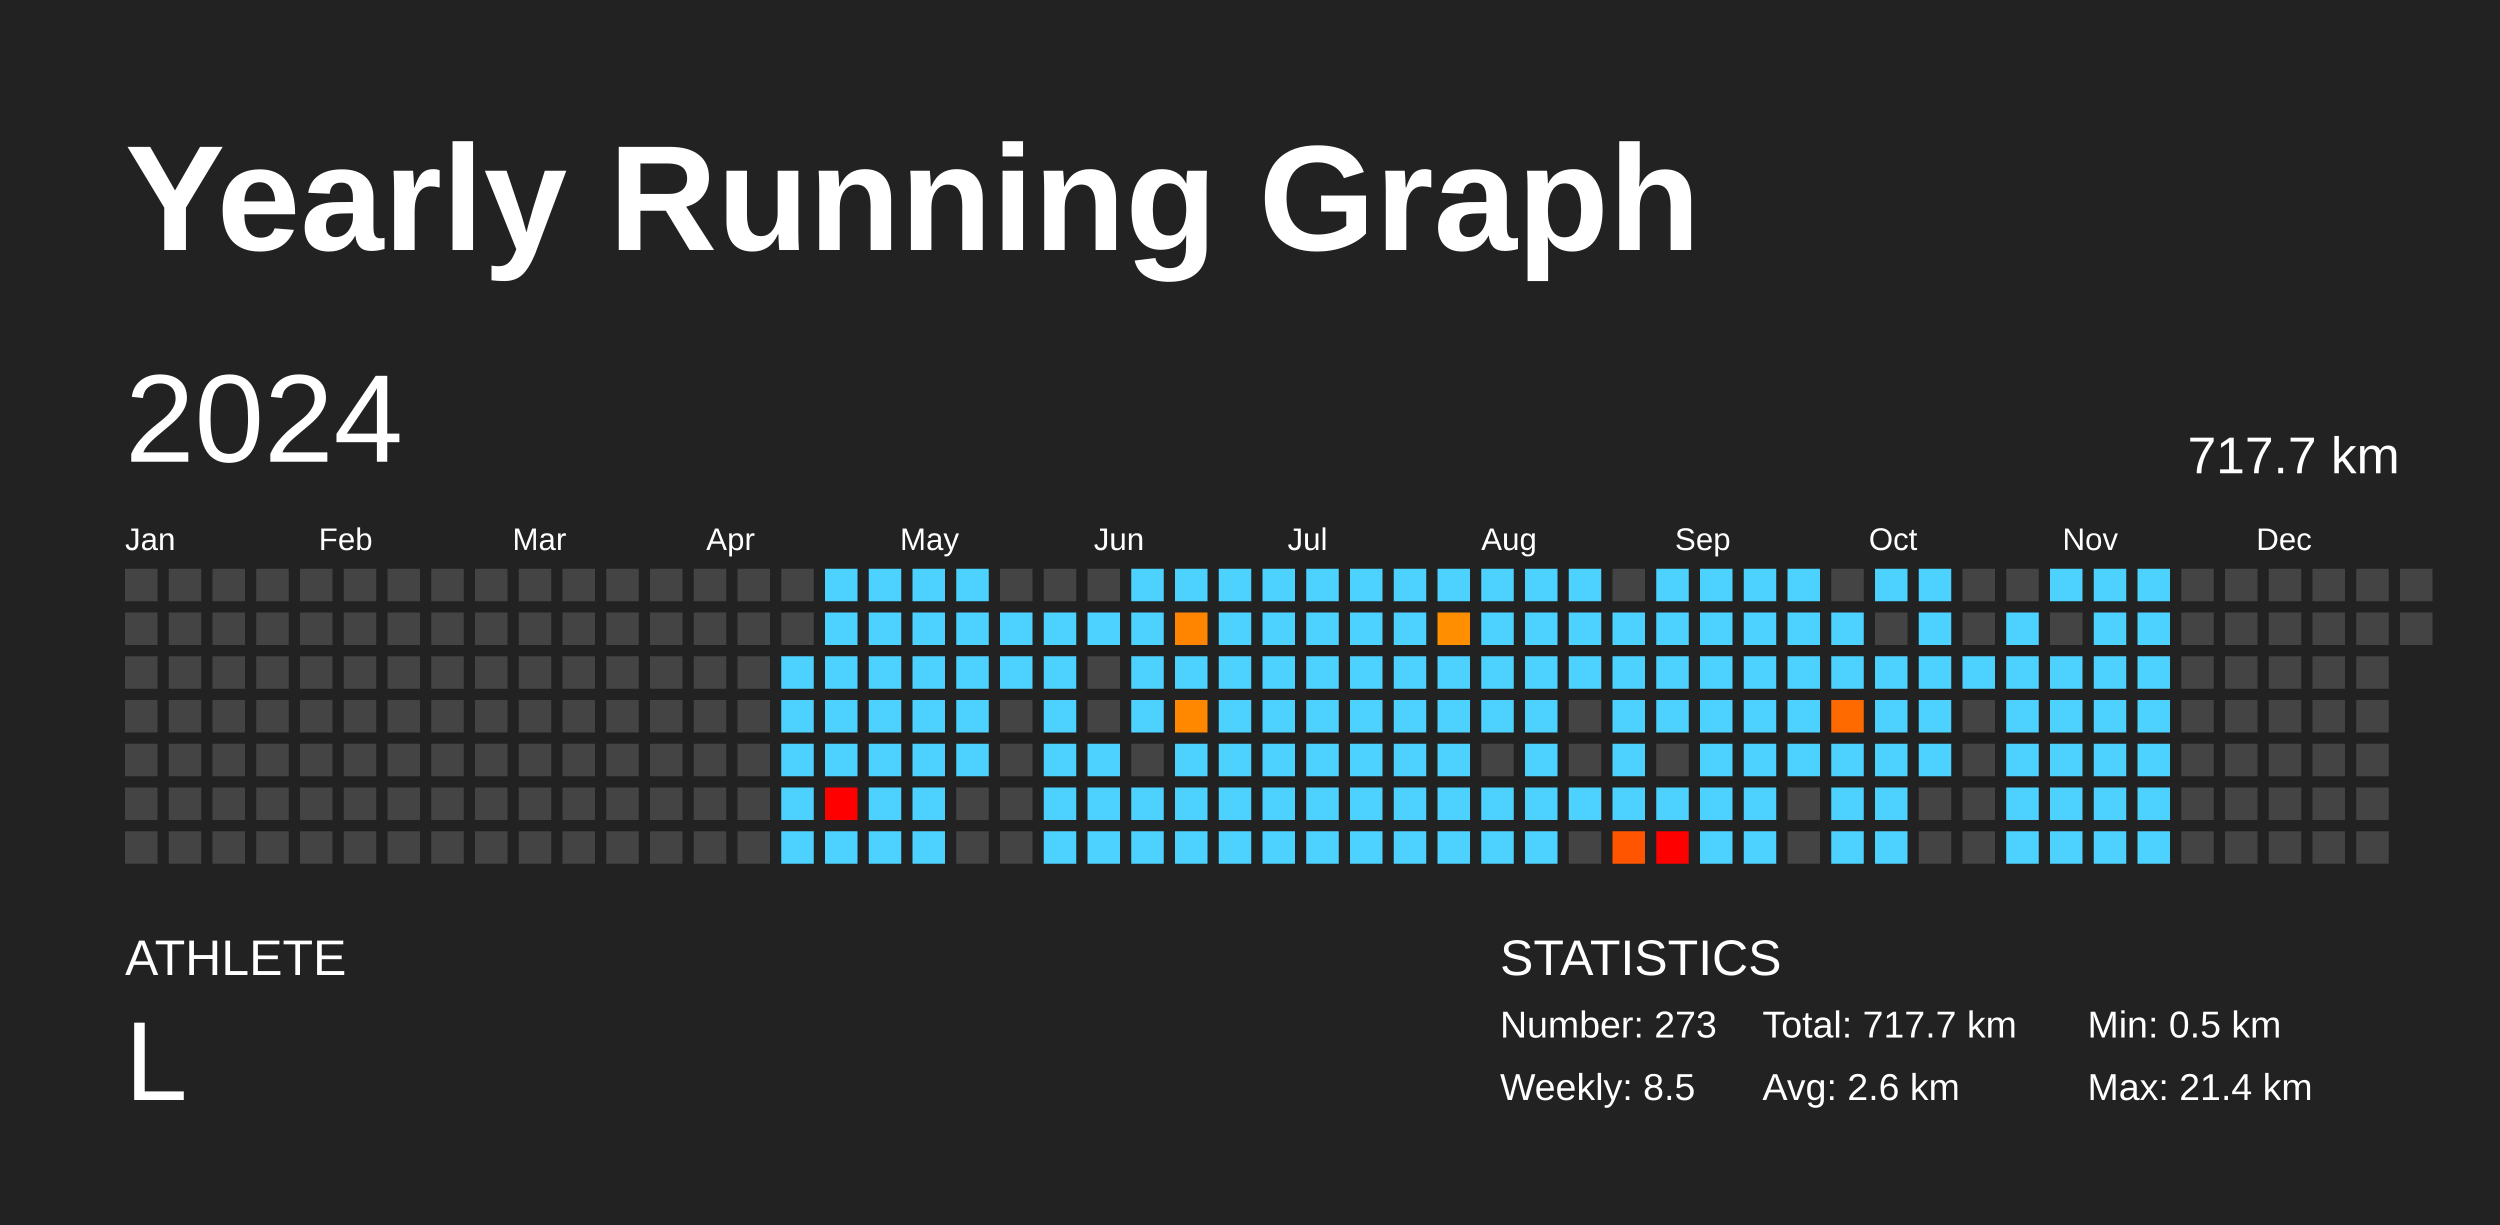
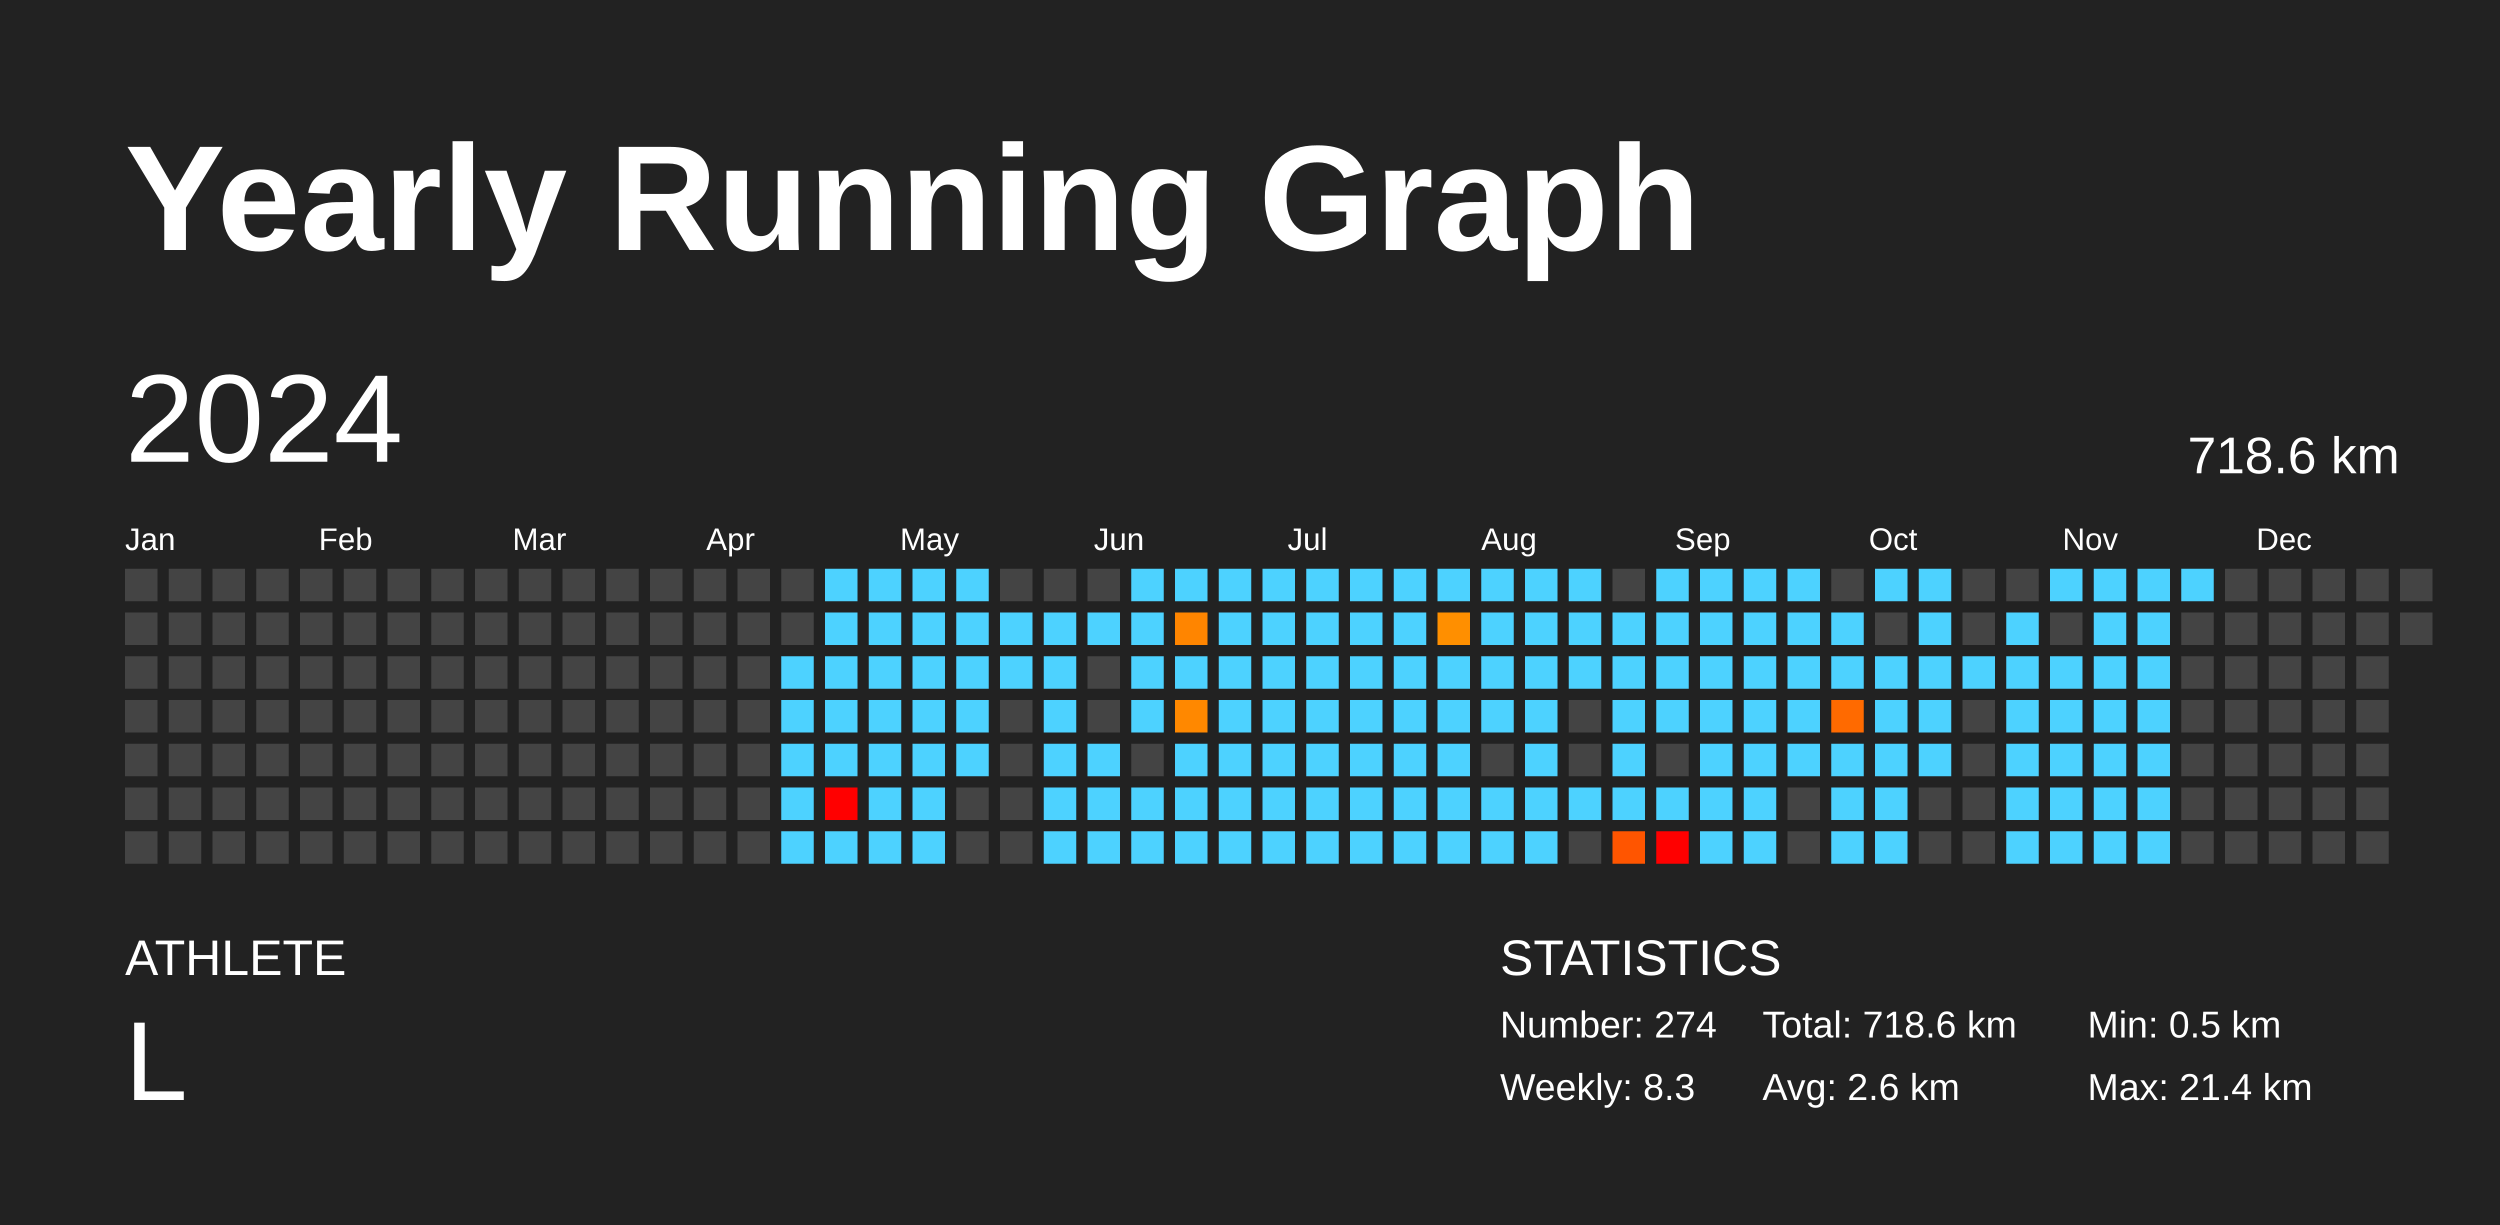
<svg xmlns="http://www.w3.org/2000/svg" baseProfile="full" height="98mm" version="1.1" viewBox="0,0,200,98" width="200mm">
  <defs />
  <rect fill="#222222" height="98" width="200" x="0" y="0" />
  <text fill="#FFFFFF" style="font-size:12px; font-family:Arial; font-weight:bold;" x="10" y="20">Yearly Running Graph</text>
  <text fill="#FFFFFF" style="font-size:4px; font-family:Arial" x="10" y="78">ATHLETE</text>
  <text fill="#FFFFFF" style="font-size:9px; font-family:Arial" x="10" y="88">L</text>
  <text fill="#FFFFFF" style="font-size:4px; font-family:Arial" x="120" y="78">STATISTICS</text>
-   <text fill="#FFFFFF" style="font-size:3px; font-family:Arial" x="120" y="83">Number: 273</text>
-   <text fill="#FFFFFF" style="font-size:3px; font-family:Arial" x="120" y="88">Weekly: 8.5</text>
-   <text fill="#FFFFFF" style="font-size:3px; font-family:Arial" x="141" y="83">Total: 717.7 km</text>
+   <text fill="#FFFFFF" style="font-size:3px; font-family:Arial" x="120" y="83">Number: 274</text>
+   <text fill="#FFFFFF" style="font-size:3px; font-family:Arial" x="120" y="88">Weekly: 8.3</text>
+   <text fill="#FFFFFF" style="font-size:3px; font-family:Arial" x="141" y="83">Total: 718.6 km</text>
  <text fill="#FFFFFF" style="font-size:3px; font-family:Arial" x="141" y="88">Avg: 2.6 km</text>
  <text fill="#FFFFFF" style="font-size:3px; font-family:Arial" x="167" y="83">Min: 0.5 km</text>
  <text fill="#FFFFFF" style="font-size:3px; font-family:Arial" x="167" y="88">Max: 21.4 km</text>
  <text dominant-baseline="hanging" fill="#FFFFFF" style="font-size:10.0px; font-family:Arial;" x="10" y="30">2024</text>
-   <text dominant-baseline="hanging" fill="#FFFFFF" style="font-size:4.125px; font-family:Arial;" x="175" y="35">717.7 km</text>
+   <text dominant-baseline="hanging" fill="#FFFFFF" style="font-size:4.125px; font-family:Arial;" x="175" y="35">718.6 km</text>
  <text fill="#FFFFFF" style="font-size:2.5px; font-family:Arial" x="10.0" y="44">Jan</text>
  <text fill="#FFFFFF" style="font-size:2.5px; font-family:Arial" x="25.5" y="44">Feb</text>
  <text fill="#FFFFFF" style="font-size:2.5px; font-family:Arial" x="41.0" y="44">Mar</text>
  <text fill="#FFFFFF" style="font-size:2.5px; font-family:Arial" x="56.5" y="44">Apr</text>
  <text fill="#FFFFFF" style="font-size:2.5px; font-family:Arial" x="72.0" y="44">May</text>
  <text fill="#FFFFFF" style="font-size:2.5px; font-family:Arial" x="87.5" y="44">Jun</text>
  <text fill="#FFFFFF" style="font-size:2.5px; font-family:Arial" x="103.0" y="44">Jul</text>
  <text fill="#FFFFFF" style="font-size:2.5px; font-family:Arial" x="118.5" y="44">Aug</text>
  <text fill="#FFFFFF" style="font-size:2.5px; font-family:Arial" x="134.0" y="44">Sep</text>
  <text fill="#FFFFFF" style="font-size:2.5px; font-family:Arial" x="149.5" y="44">Oct</text>
  <text fill="#FFFFFF" style="font-size:2.5px; font-family:Arial" x="165.0" y="44">Nov</text>
  <text fill="#FFFFFF" style="font-size:2.5px; font-family:Arial" x="180.5" y="44">Dec</text>
  <rect fill="#444444" height="2.6" width="2.6" x="10.0" y="45.5" />
  <rect fill="#444444" height="2.6" width="2.6" x="10.0" y="49.0" />
  <rect fill="#444444" height="2.6" width="2.6" x="10.0" y="52.5" />
  <rect fill="#444444" height="2.6" width="2.6" x="10.0" y="56.0" />
  <rect fill="#444444" height="2.6" width="2.6" x="10.0" y="59.5" />
  <rect fill="#444444" height="2.6" width="2.6" x="10.0" y="63.0" />
  <rect fill="#444444" height="2.6" width="2.6" x="10.0" y="66.5" />
  <rect fill="#444444" height="2.6" width="2.6" x="13.5" y="45.5" />
  <rect fill="#444444" height="2.6" width="2.6" x="13.5" y="49.0" />
  <rect fill="#444444" height="2.6" width="2.6" x="13.5" y="52.5" />
  <rect fill="#444444" height="2.6" width="2.6" x="13.5" y="56.0" />
  <rect fill="#444444" height="2.6" width="2.6" x="13.5" y="59.5" />
  <rect fill="#444444" height="2.6" width="2.6" x="13.5" y="63.0" />
  <rect fill="#444444" height="2.6" width="2.6" x="13.5" y="66.5" />
  <rect fill="#444444" height="2.6" width="2.6" x="17.0" y="45.5" />
  <rect fill="#444444" height="2.6" width="2.6" x="17.0" y="49.0" />
  <rect fill="#444444" height="2.6" width="2.6" x="17.0" y="52.5" />
  <rect fill="#444444" height="2.6" width="2.6" x="17.0" y="56.0" />
  <rect fill="#444444" height="2.6" width="2.6" x="17.0" y="59.5" />
  <rect fill="#444444" height="2.6" width="2.6" x="17.0" y="63.0" />
  <rect fill="#444444" height="2.6" width="2.6" x="17.0" y="66.5" />
  <rect fill="#444444" height="2.6" width="2.6" x="20.5" y="45.5" />
  <rect fill="#444444" height="2.6" width="2.6" x="20.5" y="49.0" />
  <rect fill="#444444" height="2.6" width="2.6" x="20.5" y="52.5" />
  <rect fill="#444444" height="2.6" width="2.6" x="20.5" y="56.0" />
  <rect fill="#444444" height="2.6" width="2.6" x="20.5" y="59.5" />
  <rect fill="#444444" height="2.6" width="2.6" x="20.5" y="63.0" />
  <rect fill="#444444" height="2.6" width="2.6" x="20.5" y="66.5" />
  <rect fill="#444444" height="2.6" width="2.6" x="24.0" y="45.5" />
  <rect fill="#444444" height="2.6" width="2.6" x="24.0" y="49.0" />
  <rect fill="#444444" height="2.6" width="2.6" x="24.0" y="52.5" />
  <rect fill="#444444" height="2.6" width="2.6" x="24.0" y="56.0" />
  <rect fill="#444444" height="2.6" width="2.6" x="24.0" y="59.5" />
  <rect fill="#444444" height="2.6" width="2.6" x="24.0" y="63.0" />
  <rect fill="#444444" height="2.6" width="2.6" x="24.0" y="66.5" />
  <rect fill="#444444" height="2.6" width="2.6" x="27.5" y="45.5" />
  <rect fill="#444444" height="2.6" width="2.6" x="27.5" y="49.0" />
  <rect fill="#444444" height="2.6" width="2.6" x="27.5" y="52.5" />
  <rect fill="#444444" height="2.6" width="2.6" x="27.5" y="56.0" />
  <rect fill="#444444" height="2.6" width="2.6" x="27.5" y="59.5" />
  <rect fill="#444444" height="2.6" width="2.6" x="27.5" y="63.0" />
  <rect fill="#444444" height="2.6" width="2.6" x="27.5" y="66.5" />
  <rect fill="#444444" height="2.6" width="2.6" x="31.0" y="45.5" />
  <rect fill="#444444" height="2.6" width="2.6" x="31.0" y="49.0" />
  <rect fill="#444444" height="2.6" width="2.6" x="31.0" y="52.5" />
  <rect fill="#444444" height="2.6" width="2.6" x="31.0" y="56.0" />
  <rect fill="#444444" height="2.6" width="2.6" x="31.0" y="59.5" />
  <rect fill="#444444" height="2.6" width="2.6" x="31.0" y="63.0" />
  <rect fill="#444444" height="2.6" width="2.6" x="31.0" y="66.5" />
  <rect fill="#444444" height="2.6" width="2.6" x="34.5" y="45.5" />
  <rect fill="#444444" height="2.6" width="2.6" x="34.5" y="49.0" />
  <rect fill="#444444" height="2.6" width="2.6" x="34.5" y="52.5" />
  <rect fill="#444444" height="2.6" width="2.6" x="34.5" y="56.0" />
  <rect fill="#444444" height="2.6" width="2.6" x="34.5" y="59.5" />
  <rect fill="#444444" height="2.6" width="2.6" x="34.5" y="63.0" />
  <rect fill="#444444" height="2.6" width="2.6" x="34.5" y="66.5" />
  <rect fill="#444444" height="2.6" width="2.6" x="38.0" y="45.5" />
  <rect fill="#444444" height="2.6" width="2.6" x="38.0" y="49.0" />
  <rect fill="#444444" height="2.6" width="2.6" x="38.0" y="52.5" />
  <rect fill="#444444" height="2.6" width="2.6" x="38.0" y="56.0" />
  <rect fill="#444444" height="2.6" width="2.6" x="38.0" y="59.5" />
  <rect fill="#444444" height="2.6" width="2.6" x="38.0" y="63.0" />
  <rect fill="#444444" height="2.6" width="2.6" x="38.0" y="66.5" />
  <rect fill="#444444" height="2.6" width="2.6" x="41.5" y="45.5" />
  <rect fill="#444444" height="2.6" width="2.6" x="41.5" y="49.0" />
  <rect fill="#444444" height="2.6" width="2.6" x="41.5" y="52.5" />
  <rect fill="#444444" height="2.6" width="2.6" x="41.5" y="56.0" />
  <rect fill="#444444" height="2.6" width="2.6" x="41.5" y="59.5" />
  <rect fill="#444444" height="2.6" width="2.6" x="41.5" y="63.0" />
  <rect fill="#444444" height="2.6" width="2.6" x="41.5" y="66.5" />
  <rect fill="#444444" height="2.6" width="2.6" x="45.0" y="45.5" />
  <rect fill="#444444" height="2.6" width="2.6" x="45.0" y="49.0" />
  <rect fill="#444444" height="2.6" width="2.6" x="45.0" y="52.5" />
  <rect fill="#444444" height="2.6" width="2.6" x="45.0" y="56.0" />
  <rect fill="#444444" height="2.6" width="2.6" x="45.0" y="59.5" />
  <rect fill="#444444" height="2.6" width="2.6" x="45.0" y="63.0" />
  <rect fill="#444444" height="2.6" width="2.6" x="45.0" y="66.5" />
  <rect fill="#444444" height="2.6" width="2.6" x="48.5" y="45.5" />
  <rect fill="#444444" height="2.6" width="2.6" x="48.5" y="49.0" />
  <rect fill="#444444" height="2.6" width="2.6" x="48.5" y="52.5" />
  <rect fill="#444444" height="2.6" width="2.6" x="48.5" y="56.0" />
  <rect fill="#444444" height="2.6" width="2.6" x="48.5" y="59.5" />
  <rect fill="#444444" height="2.6" width="2.6" x="48.5" y="63.0" />
  <rect fill="#444444" height="2.6" width="2.6" x="48.5" y="66.5" />
  <rect fill="#444444" height="2.6" width="2.6" x="52.0" y="45.5" />
  <rect fill="#444444" height="2.6" width="2.6" x="52.0" y="49.0" />
  <rect fill="#444444" height="2.6" width="2.6" x="52.0" y="52.5" />
  <rect fill="#444444" height="2.6" width="2.6" x="52.0" y="56.0" />
  <rect fill="#444444" height="2.6" width="2.6" x="52.0" y="59.5" />
  <rect fill="#444444" height="2.6" width="2.6" x="52.0" y="63.0" />
  <rect fill="#444444" height="2.6" width="2.6" x="52.0" y="66.5" />
  <rect fill="#444444" height="2.6" width="2.6" x="55.5" y="45.5" />
  <rect fill="#444444" height="2.6" width="2.6" x="55.5" y="49.0" />
  <rect fill="#444444" height="2.6" width="2.6" x="55.5" y="52.5" />
  <rect fill="#444444" height="2.6" width="2.6" x="55.5" y="56.0" />
  <rect fill="#444444" height="2.6" width="2.6" x="55.5" y="59.5" />
  <rect fill="#444444" height="2.6" width="2.6" x="55.5" y="63.0" />
  <rect fill="#444444" height="2.6" width="2.6" x="55.5" y="66.5" />
  <rect fill="#444444" height="2.6" width="2.6" x="59.0" y="45.5" />
  <rect fill="#444444" height="2.6" width="2.6" x="59.0" y="49.0" />
  <rect fill="#444444" height="2.6" width="2.6" x="59.0" y="52.5" />
  <rect fill="#444444" height="2.6" width="2.6" x="59.0" y="56.0" />
  <rect fill="#444444" height="2.6" width="2.6" x="59.0" y="59.5" />
  <rect fill="#444444" height="2.6" width="2.6" x="59.0" y="63.0" />
  <rect fill="#444444" height="2.6" width="2.6" x="59.0" y="66.5" />
  <rect fill="#444444" height="2.6" width="2.6" x="62.5" y="45.5" />
  <rect fill="#444444" height="2.6" width="2.6" x="62.5" y="49.0" />
  <rect fill="#4dd2ff" height="2.6" width="2.6" x="62.5" y="52.5" />
  <rect fill="#4dd2ff" height="2.6" width="2.6" x="62.5" y="56.0" />
  <rect fill="#4dd2ff" height="2.6" width="2.6" x="62.5" y="59.5" />
  <rect fill="#4dd2ff" height="2.6" width="2.6" x="62.5" y="63.0" />
  <rect fill="#4dd2ff" height="2.6" width="2.6" x="62.5" y="66.5" />
  <rect fill="#4dd2ff" height="2.6" width="2.6" x="66.0" y="45.5" />
  <rect fill="#4dd2ff" height="2.6" width="2.6" x="66.0" y="49.0" />
  <rect fill="#4dd2ff" height="2.6" width="2.6" x="66.0" y="52.5" />
  <rect fill="#4dd2ff" height="2.6" width="2.6" x="66.0" y="56.0" />
  <rect fill="#4dd2ff" height="2.6" width="2.6" x="66.0" y="59.5" />
  <rect fill="red" height="2.6" width="2.6" x="66.0" y="63.0" />
  <rect fill="#4dd2ff" height="2.6" width="2.6" x="66.0" y="66.5" />
  <rect fill="#4dd2ff" height="2.6" width="2.6" x="69.5" y="45.5" />
  <rect fill="#4dd2ff" height="2.6" width="2.6" x="69.5" y="49.0" />
  <rect fill="#4dd2ff" height="2.6" width="2.6" x="69.5" y="52.5" />
  <rect fill="#4dd2ff" height="2.6" width="2.6" x="69.5" y="56.0" />
  <rect fill="#4dd2ff" height="2.6" width="2.6" x="69.5" y="59.5" />
  <rect fill="#4dd2ff" height="2.6" width="2.6" x="69.5" y="63.0" />
  <rect fill="#4dd2ff" height="2.6" width="2.6" x="69.5" y="66.5" />
  <rect fill="#4dd2ff" height="2.6" width="2.6" x="73.0" y="45.5" />
  <rect fill="#4dd2ff" height="2.6" width="2.6" x="73.0" y="49.0" />
  <rect fill="#4dd2ff" height="2.6" width="2.6" x="73.0" y="52.5" />
  <rect fill="#4dd2ff" height="2.6" width="2.6" x="73.0" y="56.0" />
  <rect fill="#4dd2ff" height="2.6" width="2.6" x="73.0" y="59.5" />
  <rect fill="#4dd2ff" height="2.6" width="2.6" x="73.0" y="63.0" />
  <rect fill="#4dd2ff" height="2.6" width="2.6" x="73.0" y="66.5" />
  <rect fill="#4dd2ff" height="2.6" width="2.6" x="76.5" y="45.5" />
  <rect fill="#4dd2ff" height="2.6" width="2.6" x="76.5" y="49.0" />
  <rect fill="#4dd2ff" height="2.6" width="2.6" x="76.5" y="52.5" />
  <rect fill="#4dd2ff" height="2.6" width="2.6" x="76.5" y="56.0" />
  <rect fill="#4dd2ff" height="2.6" width="2.6" x="76.5" y="59.5" />
  <rect fill="#444444" height="2.6" width="2.6" x="76.5" y="63.0" />
  <rect fill="#444444" height="2.6" width="2.6" x="76.5" y="66.5" />
  <rect fill="#444444" height="2.6" width="2.6" x="80.0" y="45.5" />
  <rect fill="#4dd2ff" height="2.6" width="2.6" x="80.0" y="49.0" />
  <rect fill="#4dd2ff" height="2.6" width="2.6" x="80.0" y="52.5" />
  <rect fill="#444444" height="2.6" width="2.6" x="80.0" y="56.0" />
  <rect fill="#444444" height="2.6" width="2.6" x="80.0" y="59.5" />
  <rect fill="#444444" height="2.6" width="2.6" x="80.0" y="63.0" />
  <rect fill="#444444" height="2.6" width="2.6" x="80.0" y="66.5" />
  <rect fill="#444444" height="2.6" width="2.6" x="83.5" y="45.5" />
  <rect fill="#4dd2ff" height="2.6" width="2.6" x="83.5" y="49.0" />
  <rect fill="#4dd2ff" height="2.6" width="2.6" x="83.5" y="52.5" />
  <rect fill="#4dd2ff" height="2.6" width="2.6" x="83.5" y="56.0" />
  <rect fill="#4dd2ff" height="2.6" width="2.6" x="83.5" y="59.5" />
  <rect fill="#4dd2ff" height="2.6" width="2.6" x="83.5" y="63.0" />
  <rect fill="#4dd2ff" height="2.6" width="2.6" x="83.5" y="66.5" />
  <rect fill="#444444" height="2.6" width="2.6" x="87.0" y="45.5" />
  <rect fill="#4dd2ff" height="2.6" width="2.6" x="87.0" y="49.0" />
  <rect fill="#444444" height="2.6" width="2.6" x="87.0" y="52.5" />
  <rect fill="#444444" height="2.6" width="2.6" x="87.0" y="56.0" />
  <rect fill="#4dd2ff" height="2.6" width="2.6" x="87.0" y="59.5" />
  <rect fill="#4dd2ff" height="2.6" width="2.6" x="87.0" y="63.0" />
  <rect fill="#4dd2ff" height="2.6" width="2.6" x="87.0" y="66.5" />
  <rect fill="#4dd2ff" height="2.6" width="2.6" x="90.5" y="45.5" />
  <rect fill="#4dd2ff" height="2.6" width="2.6" x="90.5" y="49.0" />
  <rect fill="#4dd2ff" height="2.6" width="2.6" x="90.5" y="52.5" />
  <rect fill="#4dd2ff" height="2.6" width="2.6" x="90.5" y="56.0" />
  <rect fill="#444444" height="2.6" width="2.6" x="90.5" y="59.5" />
  <rect fill="#4dd2ff" height="2.6" width="2.6" x="90.5" y="63.0" />
  <rect fill="#4dd2ff" height="2.6" width="2.6" x="90.5" y="66.5" />
  <rect fill="#4dd2ff" height="2.6" width="2.6" x="94.0" y="45.5" />
  <rect fill="#ff8500" height="2.6" width="2.6" x="94.0" y="49.0" />
  <rect fill="#4dd2ff" height="2.6" width="2.6" x="94.0" y="52.5" />
  <rect fill="#ff8800" height="2.6" width="2.6" x="94.0" y="56.0" />
  <rect fill="#4dd2ff" height="2.6" width="2.6" x="94.0" y="59.5" />
  <rect fill="#4dd2ff" height="2.6" width="2.6" x="94.0" y="63.0" />
  <rect fill="#4dd2ff" height="2.6" width="2.6" x="94.0" y="66.5" />
  <rect fill="#4dd2ff" height="2.6" width="2.6" x="97.5" y="45.5" />
  <rect fill="#4dd2ff" height="2.6" width="2.6" x="97.5" y="49.0" />
  <rect fill="#4dd2ff" height="2.6" width="2.6" x="97.5" y="52.5" />
  <rect fill="#4dd2ff" height="2.6" width="2.6" x="97.5" y="56.0" />
  <rect fill="#4dd2ff" height="2.6" width="2.6" x="97.5" y="59.5" />
  <rect fill="#4dd2ff" height="2.6" width="2.6" x="97.5" y="63.0" />
  <rect fill="#4dd2ff" height="2.6" width="2.6" x="97.5" y="66.5" />
  <rect fill="#4dd2ff" height="2.6" width="2.6" x="101.0" y="45.5" />
  <rect fill="#4dd2ff" height="2.6" width="2.6" x="101.0" y="49.0" />
  <rect fill="#4dd2ff" height="2.6" width="2.6" x="101.0" y="52.5" />
  <rect fill="#4dd2ff" height="2.6" width="2.6" x="101.0" y="56.0" />
  <rect fill="#4dd2ff" height="2.6" width="2.6" x="101.0" y="59.5" />
  <rect fill="#4dd2ff" height="2.6" width="2.6" x="101.0" y="63.0" />
  <rect fill="#4dd2ff" height="2.6" width="2.6" x="101.0" y="66.5" />
  <rect fill="#4dd2ff" height="2.6" width="2.6" x="104.5" y="45.5" />
  <rect fill="#4dd2ff" height="2.6" width="2.6" x="104.5" y="49.0" />
  <rect fill="#4dd2ff" height="2.6" width="2.6" x="104.5" y="52.5" />
  <rect fill="#4dd2ff" height="2.6" width="2.6" x="104.5" y="56.0" />
  <rect fill="#4dd2ff" height="2.6" width="2.6" x="104.5" y="59.5" />
  <rect fill="#4dd2ff" height="2.6" width="2.6" x="104.5" y="63.0" />
  <rect fill="#4dd2ff" height="2.6" width="2.6" x="104.5" y="66.5" />
  <rect fill="#4dd2ff" height="2.6" width="2.6" x="108.0" y="45.5" />
  <rect fill="#4dd2ff" height="2.6" width="2.6" x="108.0" y="49.0" />
  <rect fill="#4dd2ff" height="2.6" width="2.6" x="108.0" y="52.5" />
  <rect fill="#4dd2ff" height="2.6" width="2.6" x="108.0" y="56.0" />
  <rect fill="#4dd2ff" height="2.6" width="2.6" x="108.0" y="59.5" />
  <rect fill="#4dd2ff" height="2.6" width="2.6" x="108.0" y="63.0" />
  <rect fill="#4dd2ff" height="2.6" width="2.6" x="108.0" y="66.5" />
  <rect fill="#4dd2ff" height="2.6" width="2.6" x="111.5" y="45.5" />
  <rect fill="#4dd2ff" height="2.6" width="2.6" x="111.5" y="49.0" />
  <rect fill="#4dd2ff" height="2.6" width="2.6" x="111.5" y="52.5" />
  <rect fill="#4dd2ff" height="2.6" width="2.6" x="111.5" y="56.0" />
  <rect fill="#4dd2ff" height="2.6" width="2.6" x="111.5" y="59.5" />
  <rect fill="#4dd2ff" height="2.6" width="2.6" x="111.5" y="63.0" />
  <rect fill="#4dd2ff" height="2.6" width="2.6" x="111.5" y="66.5" />
  <rect fill="#4dd2ff" height="2.6" width="2.6" x="115.0" y="45.5" />
  <rect fill="#ff8f00" height="2.6" width="2.6" x="115.0" y="49.0" />
  <rect fill="#4dd2ff" height="2.6" width="2.6" x="115.0" y="52.5" />
  <rect fill="#4dd2ff" height="2.6" width="2.6" x="115.0" y="56.0" />
  <rect fill="#4dd2ff" height="2.6" width="2.6" x="115.0" y="59.5" />
  <rect fill="#4dd2ff" height="2.6" width="2.6" x="115.0" y="63.0" />
  <rect fill="#4dd2ff" height="2.6" width="2.6" x="115.0" y="66.5" />
  <rect fill="#4dd2ff" height="2.6" width="2.6" x="118.5" y="45.5" />
  <rect fill="#4dd2ff" height="2.6" width="2.6" x="118.5" y="49.0" />
  <rect fill="#4dd2ff" height="2.6" width="2.6" x="118.5" y="52.5" />
  <rect fill="#4dd2ff" height="2.6" width="2.6" x="118.5" y="56.0" />
  <rect fill="#444444" height="2.6" width="2.6" x="118.5" y="59.5" />
  <rect fill="#4dd2ff" height="2.6" width="2.6" x="118.5" y="63.0" />
  <rect fill="#4dd2ff" height="2.6" width="2.6" x="118.5" y="66.5" />
  <rect fill="#4dd2ff" height="2.6" width="2.6" x="122.0" y="45.5" />
  <rect fill="#4dd2ff" height="2.6" width="2.6" x="122.0" y="49.0" />
  <rect fill="#4dd2ff" height="2.6" width="2.6" x="122.0" y="52.5" />
  <rect fill="#4dd2ff" height="2.6" width="2.6" x="122.0" y="56.0" />
  <rect fill="#4dd2ff" height="2.6" width="2.6" x="122.0" y="59.5" />
  <rect fill="#4dd2ff" height="2.6" width="2.6" x="122.0" y="63.0" />
  <rect fill="#4dd2ff" height="2.6" width="2.6" x="122.0" y="66.5" />
  <rect fill="#4dd2ff" height="2.6" width="2.6" x="125.5" y="45.5" />
  <rect fill="#4dd2ff" height="2.6" width="2.6" x="125.5" y="49.0" />
  <rect fill="#4dd2ff" height="2.6" width="2.6" x="125.5" y="52.5" />
  <rect fill="#444444" height="2.6" width="2.6" x="125.5" y="56.0" />
  <rect fill="#444444" height="2.6" width="2.6" x="125.5" y="59.5" />
  <rect fill="#4dd2ff" height="2.6" width="2.6" x="125.5" y="63.0" />
  <rect fill="#444444" height="2.6" width="2.6" x="125.5" y="66.5" />
  <rect fill="#444444" height="2.6" width="2.6" x="129.0" y="45.5" />
  <rect fill="#4dd2ff" height="2.6" width="2.6" x="129.0" y="49.0" />
  <rect fill="#4dd2ff" height="2.6" width="2.6" x="129.0" y="52.5" />
  <rect fill="#4dd2ff" height="2.6" width="2.6" x="129.0" y="56.0" />
  <rect fill="#4dd2ff" height="2.6" width="2.6" x="129.0" y="59.5" />
  <rect fill="#4dd2ff" height="2.6" width="2.6" x="129.0" y="63.0" />
  <rect fill="#ff5500" height="2.6" width="2.6" x="129.0" y="66.5" />
  <rect fill="#4dd2ff" height="2.6" width="2.6" x="132.5" y="45.5" />
  <rect fill="#4dd2ff" height="2.6" width="2.6" x="132.5" y="49.0" />
  <rect fill="#4dd2ff" height="2.6" width="2.6" x="132.5" y="52.5" />
  <rect fill="#4dd2ff" height="2.6" width="2.6" x="132.5" y="56.0" />
  <rect fill="#444444" height="2.6" width="2.6" x="132.5" y="59.5" />
  <rect fill="#4dd2ff" height="2.6" width="2.6" x="132.5" y="63.0" />
  <rect fill="red" height="2.6" width="2.6" x="132.5" y="66.5" />
  <rect fill="#4dd2ff" height="2.6" width="2.6" x="136.0" y="45.5" />
  <rect fill="#4dd2ff" height="2.6" width="2.6" x="136.0" y="49.0" />
  <rect fill="#4dd2ff" height="2.6" width="2.6" x="136.0" y="52.5" />
  <rect fill="#4dd2ff" height="2.6" width="2.6" x="136.0" y="56.0" />
  <rect fill="#4dd2ff" height="2.6" width="2.6" x="136.0" y="59.5" />
  <rect fill="#4dd2ff" height="2.6" width="2.6" x="136.0" y="63.0" />
  <rect fill="#4dd2ff" height="2.6" width="2.6" x="136.0" y="66.5" />
  <rect fill="#4dd2ff" height="2.6" width="2.6" x="139.5" y="45.5" />
  <rect fill="#4dd2ff" height="2.6" width="2.6" x="139.5" y="49.0" />
  <rect fill="#4dd2ff" height="2.6" width="2.6" x="139.5" y="52.5" />
  <rect fill="#4dd2ff" height="2.6" width="2.6" x="139.5" y="56.0" />
  <rect fill="#4dd2ff" height="2.6" width="2.6" x="139.5" y="59.5" />
  <rect fill="#4dd2ff" height="2.6" width="2.6" x="139.5" y="63.0" />
  <rect fill="#4dd2ff" height="2.6" width="2.6" x="139.5" y="66.5" />
  <rect fill="#4dd2ff" height="2.6" width="2.6" x="143.0" y="45.5" />
  <rect fill="#4dd2ff" height="2.6" width="2.6" x="143.0" y="49.0" />
  <rect fill="#4dd2ff" height="2.6" width="2.6" x="143.0" y="52.5" />
  <rect fill="#4dd2ff" height="2.6" width="2.6" x="143.0" y="56.0" />
  <rect fill="#4dd2ff" height="2.6" width="2.6" x="143.0" y="59.5" />
  <rect fill="#444444" height="2.6" width="2.6" x="143.0" y="63.0" />
  <rect fill="#444444" height="2.6" width="2.6" x="143.0" y="66.5" />
  <rect fill="#444444" height="2.6" width="2.6" x="146.5" y="45.5" />
  <rect fill="#4dd2ff" height="2.6" width="2.6" x="146.5" y="49.0" />
  <rect fill="#4dd2ff" height="2.6" width="2.6" x="146.5" y="52.5" />
  <rect fill="#ff6a00" height="2.6" width="2.6" x="146.5" y="56.0" />
  <rect fill="#4dd2ff" height="2.6" width="2.6" x="146.5" y="59.5" />
  <rect fill="#4dd2ff" height="2.6" width="2.6" x="146.5" y="63.0" />
  <rect fill="#4dd2ff" height="2.6" width="2.6" x="146.5" y="66.5" />
  <rect fill="#4dd2ff" height="2.6" width="2.6" x="150.0" y="45.5" />
  <rect fill="#444444" height="2.6" width="2.6" x="150.0" y="49.0" />
  <rect fill="#4dd2ff" height="2.6" width="2.6" x="150.0" y="52.5" />
  <rect fill="#4dd2ff" height="2.6" width="2.6" x="150.0" y="56.0" />
  <rect fill="#4dd2ff" height="2.6" width="2.6" x="150.0" y="59.5" />
  <rect fill="#4dd2ff" height="2.6" width="2.6" x="150.0" y="63.0" />
  <rect fill="#4dd2ff" height="2.6" width="2.6" x="150.0" y="66.5" />
  <rect fill="#4dd2ff" height="2.6" width="2.6" x="153.5" y="45.5" />
  <rect fill="#4dd2ff" height="2.6" width="2.6" x="153.5" y="49.0" />
  <rect fill="#4dd2ff" height="2.6" width="2.6" x="153.5" y="52.5" />
  <rect fill="#4dd2ff" height="2.6" width="2.6" x="153.5" y="56.0" />
  <rect fill="#4dd2ff" height="2.6" width="2.6" x="153.5" y="59.5" />
  <rect fill="#444444" height="2.6" width="2.6" x="153.5" y="63.0" />
  <rect fill="#444444" height="2.6" width="2.6" x="153.5" y="66.5" />
  <rect fill="#444444" height="2.6" width="2.6" x="157.0" y="45.5" />
  <rect fill="#444444" height="2.6" width="2.6" x="157.0" y="49.0" />
  <rect fill="#4dd2ff" height="2.6" width="2.6" x="157.0" y="52.5" />
  <rect fill="#444444" height="2.6" width="2.6" x="157.0" y="56.0" />
  <rect fill="#444444" height="2.6" width="2.6" x="157.0" y="59.5" />
  <rect fill="#444444" height="2.6" width="2.6" x="157.0" y="63.0" />
  <rect fill="#444444" height="2.6" width="2.6" x="157.0" y="66.5" />
  <rect fill="#444444" height="2.6" width="2.6" x="160.5" y="45.5" />
  <rect fill="#4dd2ff" height="2.6" width="2.6" x="160.5" y="49.0" />
  <rect fill="#4dd2ff" height="2.6" width="2.6" x="160.5" y="52.5" />
  <rect fill="#4dd2ff" height="2.6" width="2.6" x="160.5" y="56.0" />
  <rect fill="#4dd2ff" height="2.6" width="2.6" x="160.5" y="59.5" />
  <rect fill="#4dd2ff" height="2.6" width="2.6" x="160.5" y="63.0" />
  <rect fill="#4dd2ff" height="2.6" width="2.6" x="160.5" y="66.5" />
  <rect fill="#4dd2ff" height="2.6" width="2.6" x="164.0" y="45.5" />
  <rect fill="#444444" height="2.6" width="2.6" x="164.0" y="49.0" />
  <rect fill="#4dd2ff" height="2.6" width="2.6" x="164.0" y="52.5" />
  <rect fill="#4dd2ff" height="2.6" width="2.6" x="164.0" y="56.0" />
  <rect fill="#4dd2ff" height="2.6" width="2.6" x="164.0" y="59.5" />
  <rect fill="#4dd2ff" height="2.6" width="2.6" x="164.0" y="63.0" />
  <rect fill="#4dd2ff" height="2.6" width="2.6" x="164.0" y="66.5" />
  <rect fill="#4dd2ff" height="2.6" width="2.6" x="167.5" y="45.5" />
  <rect fill="#4dd2ff" height="2.6" width="2.6" x="167.5" y="49.0" />
  <rect fill="#4dd2ff" height="2.6" width="2.6" x="167.5" y="52.5" />
  <rect fill="#4dd2ff" height="2.6" width="2.6" x="167.5" y="56.0" />
  <rect fill="#4dd2ff" height="2.6" width="2.6" x="167.5" y="59.5" />
  <rect fill="#4dd2ff" height="2.6" width="2.6" x="167.5" y="63.0" />
  <rect fill="#4dd2ff" height="2.6" width="2.6" x="167.5" y="66.5" />
  <rect fill="#4dd2ff" height="2.6" width="2.6" x="171.0" y="45.5" />
  <rect fill="#4dd2ff" height="2.6" width="2.6" x="171.0" y="49.0" />
  <rect fill="#4dd2ff" height="2.6" width="2.6" x="171.0" y="52.5" />
  <rect fill="#4dd2ff" height="2.6" width="2.6" x="171.0" y="56.0" />
  <rect fill="#4dd2ff" height="2.6" width="2.6" x="171.0" y="59.5" />
  <rect fill="#4dd2ff" height="2.6" width="2.6" x="171.0" y="63.0" />
  <rect fill="#4dd2ff" height="2.6" width="2.6" x="171.0" y="66.5" />
-   <rect fill="#444444" height="2.6" width="2.6" x="174.5" y="45.5" />
+   <rect fill="#4dd2ff" height="2.6" width="2.6" x="174.5" y="45.5" />
  <rect fill="#444444" height="2.6" width="2.6" x="174.5" y="49.0" />
  <rect fill="#444444" height="2.6" width="2.6" x="174.5" y="52.5" />
  <rect fill="#444444" height="2.6" width="2.6" x="174.5" y="56.0" />
  <rect fill="#444444" height="2.6" width="2.6" x="174.5" y="59.5" />
  <rect fill="#444444" height="2.6" width="2.6" x="174.5" y="63.0" />
  <rect fill="#444444" height="2.6" width="2.6" x="174.5" y="66.5" />
  <rect fill="#444444" height="2.6" width="2.6" x="178.0" y="45.5" />
  <rect fill="#444444" height="2.6" width="2.6" x="178.0" y="49.0" />
  <rect fill="#444444" height="2.6" width="2.6" x="178.0" y="52.5" />
  <rect fill="#444444" height="2.6" width="2.6" x="178.0" y="56.0" />
  <rect fill="#444444" height="2.6" width="2.6" x="178.0" y="59.5" />
  <rect fill="#444444" height="2.6" width="2.6" x="178.0" y="63.0" />
  <rect fill="#444444" height="2.6" width="2.6" x="178.0" y="66.5" />
  <rect fill="#444444" height="2.6" width="2.6" x="181.5" y="45.5" />
  <rect fill="#444444" height="2.6" width="2.6" x="181.5" y="49.0" />
  <rect fill="#444444" height="2.6" width="2.6" x="181.5" y="52.5" />
  <rect fill="#444444" height="2.6" width="2.6" x="181.5" y="56.0" />
  <rect fill="#444444" height="2.6" width="2.6" x="181.5" y="59.5" />
  <rect fill="#444444" height="2.6" width="2.6" x="181.5" y="63.0" />
  <rect fill="#444444" height="2.6" width="2.6" x="181.5" y="66.5" />
  <rect fill="#444444" height="2.6" width="2.6" x="185.0" y="45.5" />
  <rect fill="#444444" height="2.6" width="2.6" x="185.0" y="49.0" />
  <rect fill="#444444" height="2.6" width="2.6" x="185.0" y="52.5" />
  <rect fill="#444444" height="2.6" width="2.6" x="185.0" y="56.0" />
  <rect fill="#444444" height="2.6" width="2.6" x="185.0" y="59.5" />
  <rect fill="#444444" height="2.6" width="2.6" x="185.0" y="63.0" />
  <rect fill="#444444" height="2.6" width="2.6" x="185.0" y="66.5" />
  <rect fill="#444444" height="2.6" width="2.6" x="188.5" y="45.5" />
  <rect fill="#444444" height="2.6" width="2.6" x="188.5" y="49.0" />
  <rect fill="#444444" height="2.6" width="2.6" x="188.5" y="52.5" />
  <rect fill="#444444" height="2.6" width="2.6" x="188.5" y="56.0" />
  <rect fill="#444444" height="2.6" width="2.6" x="188.5" y="59.5" />
  <rect fill="#444444" height="2.6" width="2.6" x="188.5" y="63.0" />
  <rect fill="#444444" height="2.6" width="2.6" x="188.5" y="66.5" />
  <rect fill="#444444" height="2.6" width="2.6" x="192.0" y="45.5" />
  <rect fill="#444444" height="2.6" width="2.6" x="192.0" y="49.0" />
</svg>
